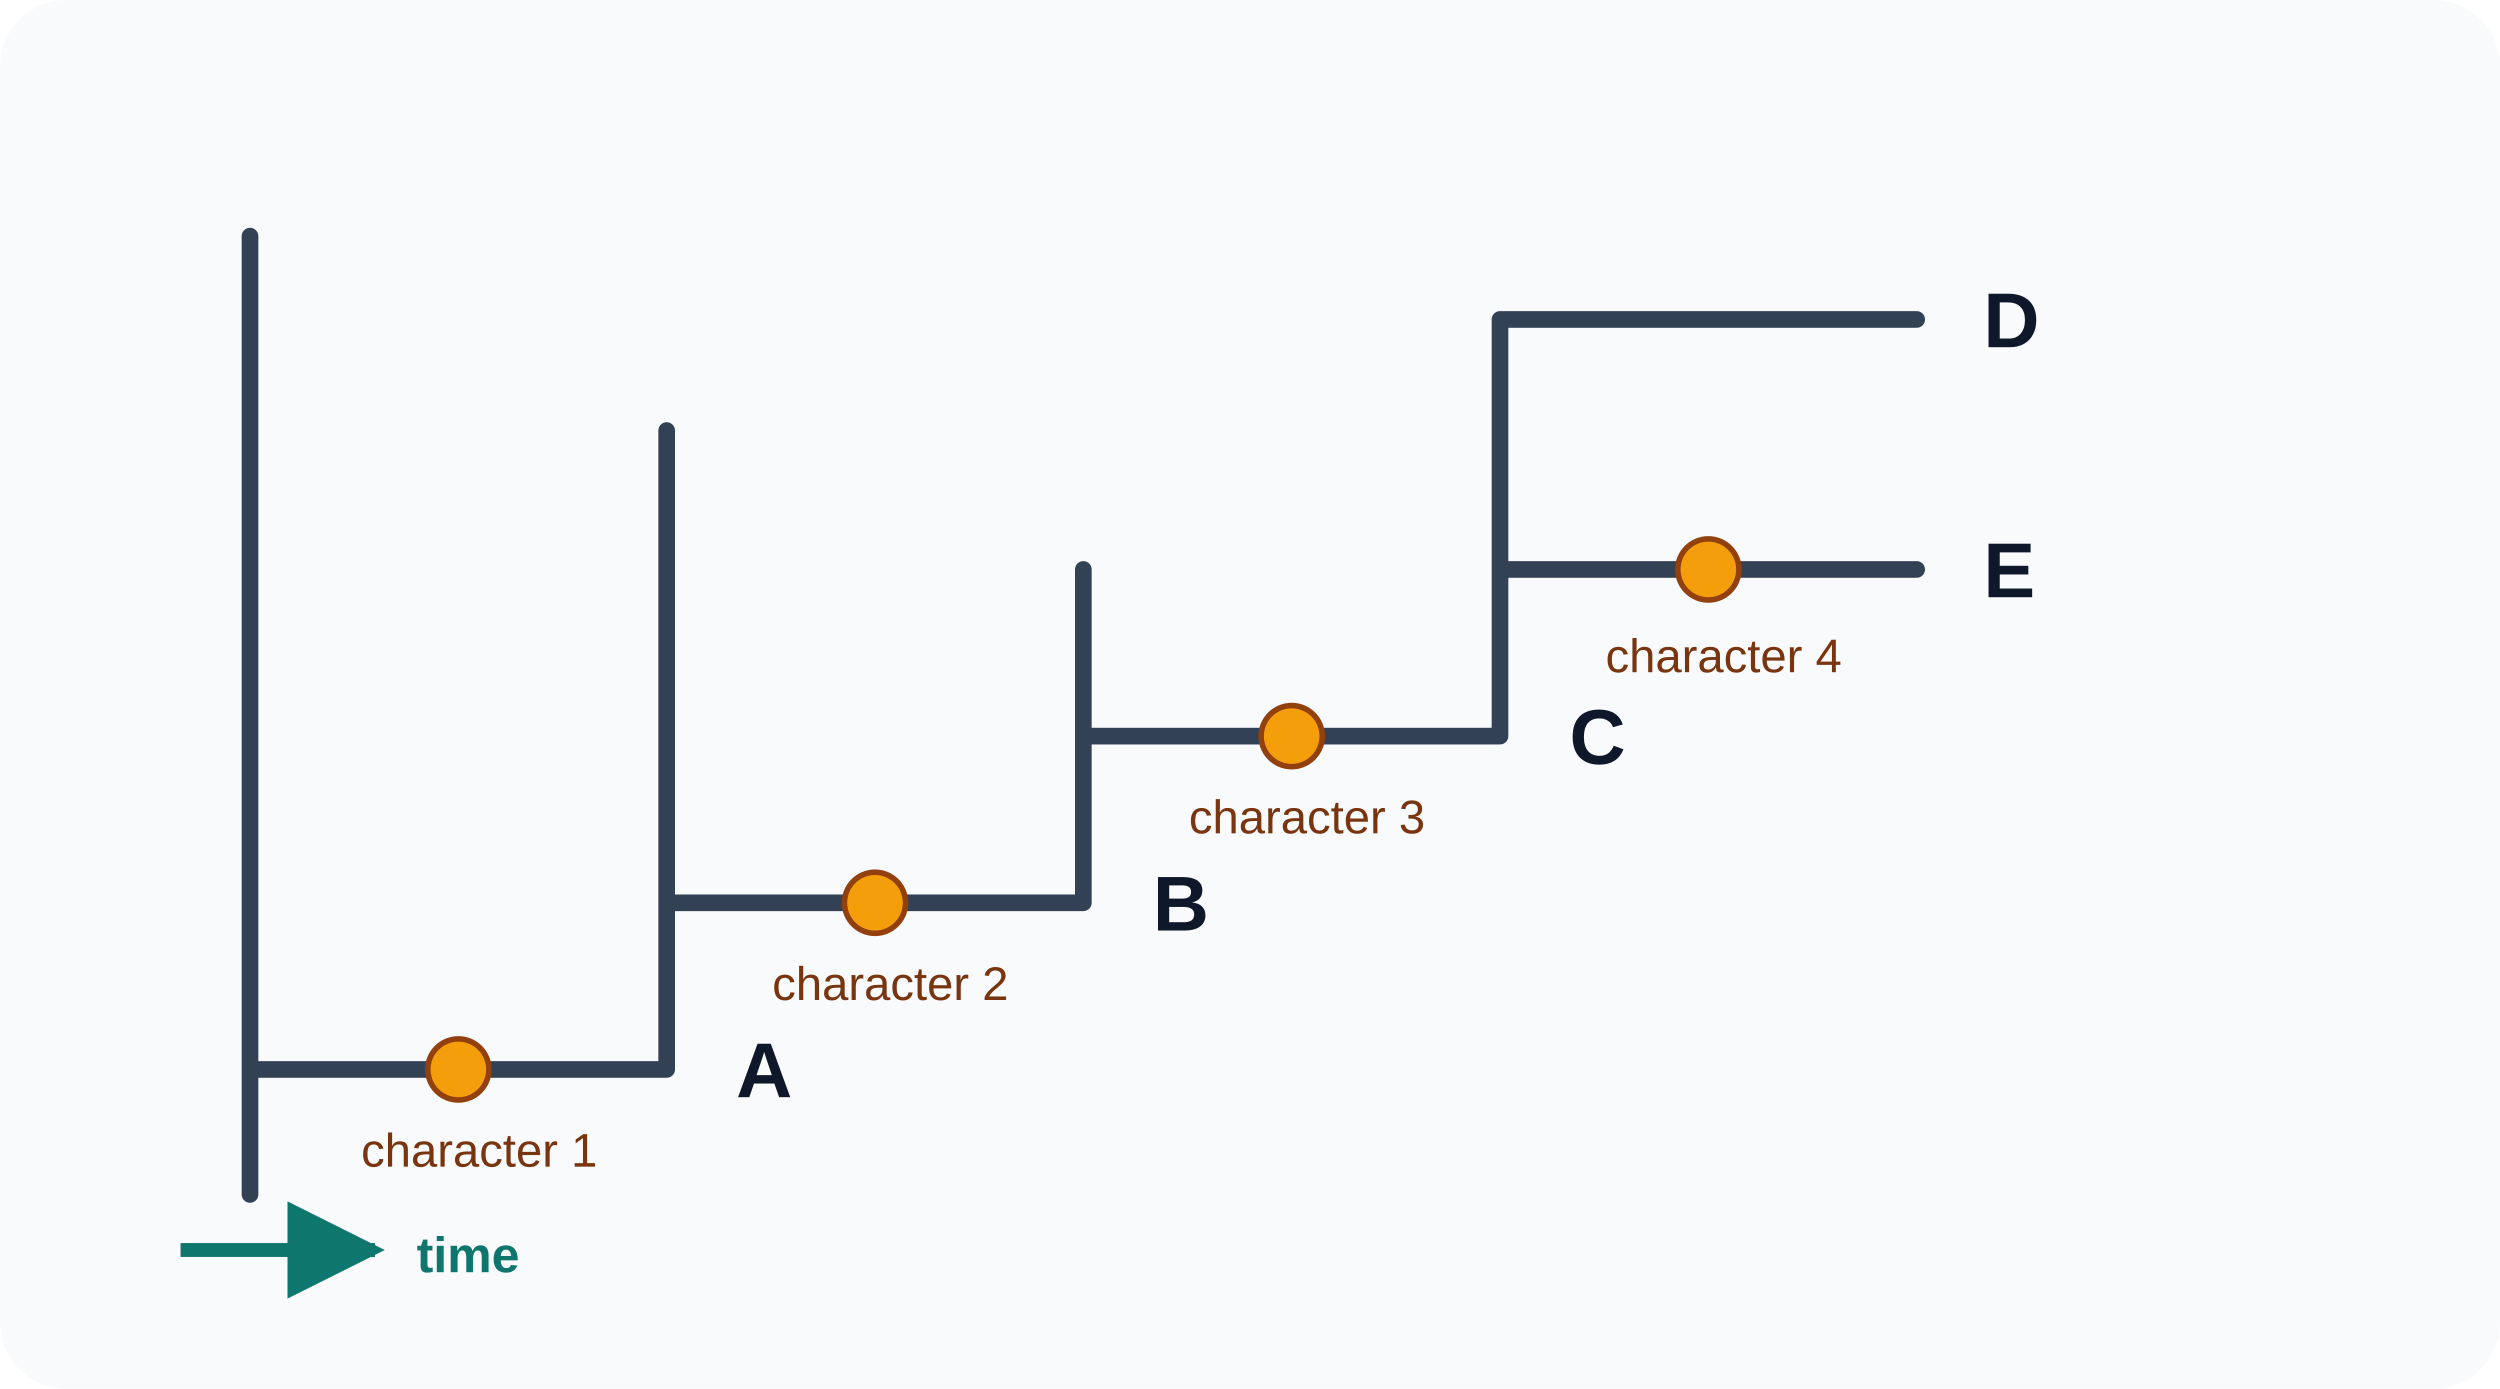
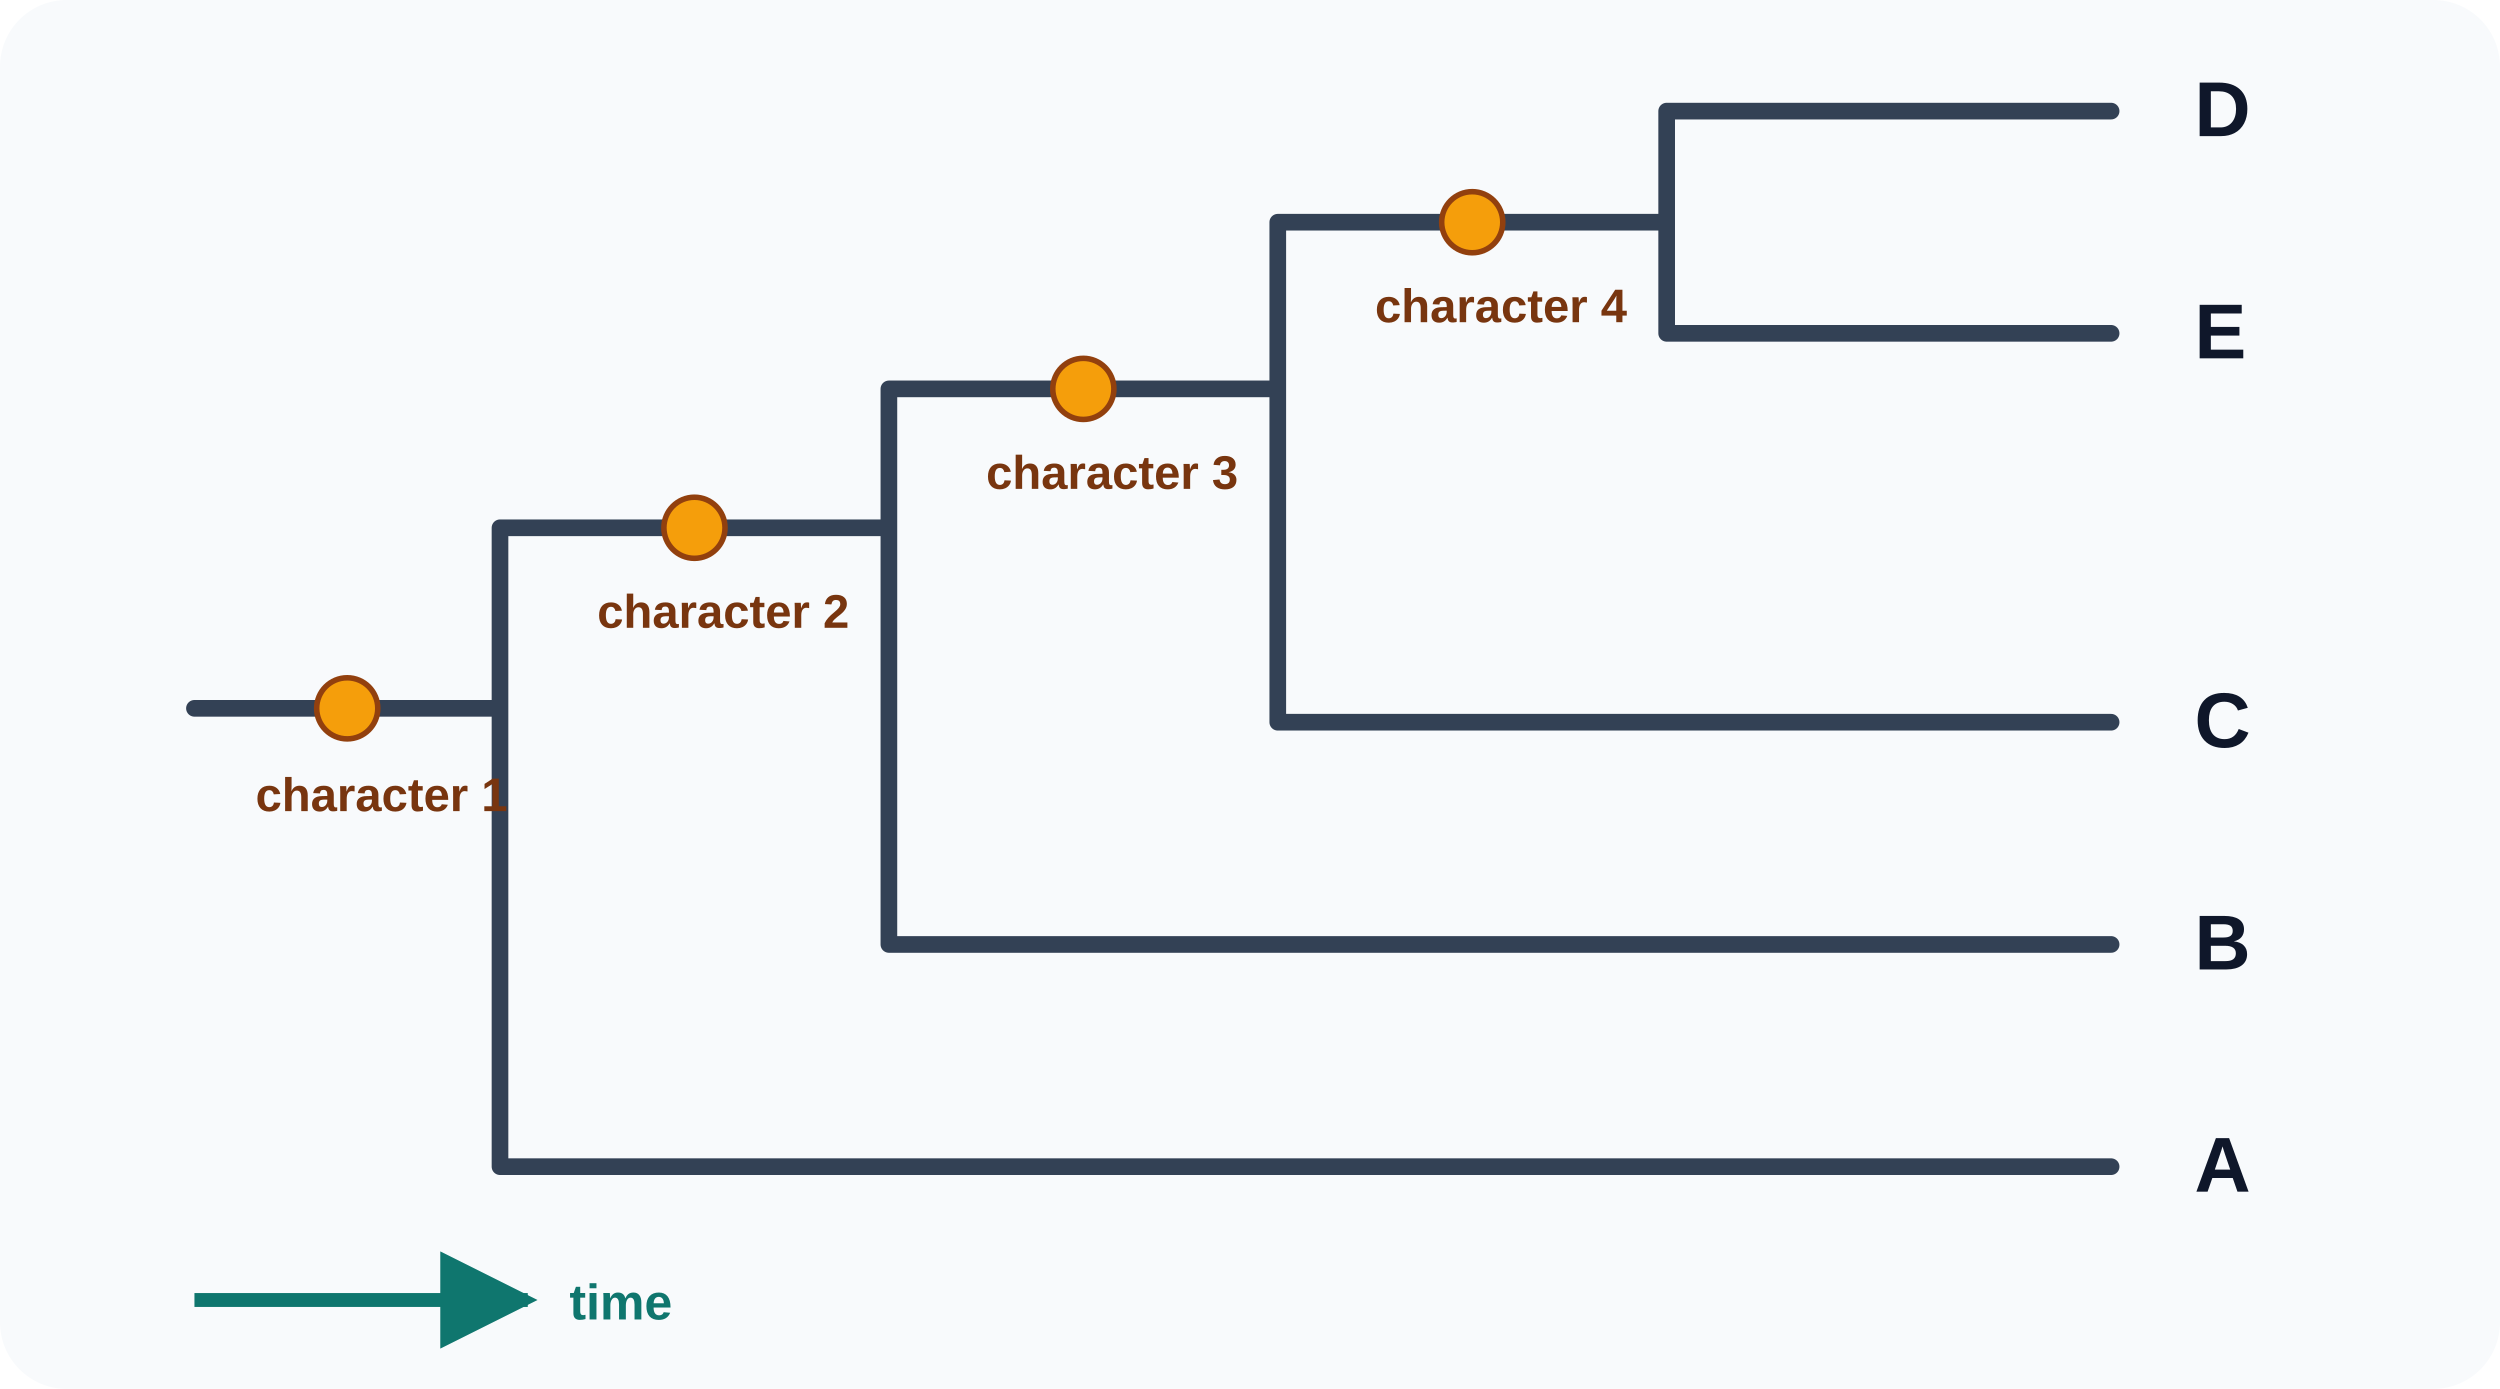
<svg xmlns="http://www.w3.org/2000/svg" viewBox="0 0 900 500" role="img" aria-labelledby="title desc">
  <rect width="900" height="500" rx="24" fill="#f8fafc" />
  <g stroke="#334155" stroke-width="6" fill="none" stroke-linecap="round" stroke-linejoin="round">
-     <path d="M90 430V85M90 385h150M240 385V155M240 325h150M390 325V205M390 265h150M540 265V115M540 205h150M540 115h150" />
+     <path d="M70 255h110M180 190v230M180 420h580M180 190h140M320 140v200M320 340h440M320 140h140M460 80v180M460 260h300M460 80h140M600 40v80M600 40h160M600 120h160" />
  </g>
  <g fill="#0f172a" font-family="Arial, sans-serif" font-size="28" font-weight="700">
-     <text x="714" y="125">D</text>
-     <text x="714" y="215">E</text>
-     <text x="565" y="275">C</text>
-     <text x="415" y="335">B</text>
-     <text x="265" y="395">A</text>
+     <text x="790" y="49">D</text>
+     <text x="790" y="129">E</text>
+     <text x="790" y="269">C</text>
+     <text x="790" y="349">B</text>
+     <text x="790" y="429">A</text>
  </g>
  <g fill="#f59e0b" stroke="#92400e" stroke-width="2">
-     <circle cx="165" cy="385" r="11" />
-     <circle cx="315" cy="325" r="11" />
-     <circle cx="465" cy="265" r="11" />
-     <circle cx="615" cy="205" r="11" />
+     <circle cx="125" cy="255" r="11" />
+     <circle cx="250" cy="190" r="11" />
+     <circle cx="390" cy="140" r="11" />
+     <circle cx="530" cy="80" r="11" />
  </g>
-   <g fill="#78350f" font-family="Arial, sans-serif" font-size="17">
-     <text x="130" y="420">character 1</text>
-     <text x="278" y="360">character 2</text>
-     <text x="428" y="300">character 3</text>
-     <text x="578" y="242">character 4</text>
+   <g fill="#78350f" font-family="Arial, sans-serif" font-size="17" font-weight="700">
+     <text x="92" y="292">character 1</text>
+     <text x="215" y="226">character 2</text>
+     <text x="355" y="176">character 3</text>
+     <text x="495" y="116">character 4</text>
  </g>
-   <path d="M65 450h70" stroke="#0f766e" stroke-width="5" marker-end="url(#a)" />
-   <text x="150" y="458" fill="#0f766e" font-family="Arial, sans-serif" font-size="18" font-weight="700">time</text>
+   <path d="M70 468h120" stroke="#0f766e" stroke-width="5" marker-end="url(#a)" />
+   <text x="205" y="475" fill="#0f766e" font-family="Arial, sans-serif" font-size="18" font-weight="700">time</text>
  <defs>
    <marker id="a" viewBox="0 0 10 10" refX="9" refY="5" markerWidth="7" markerHeight="7" orient="auto">
      <path d="M0 0l10 5-10 5z" fill="#0f766e" />
    </marker>
  </defs>
</svg>
